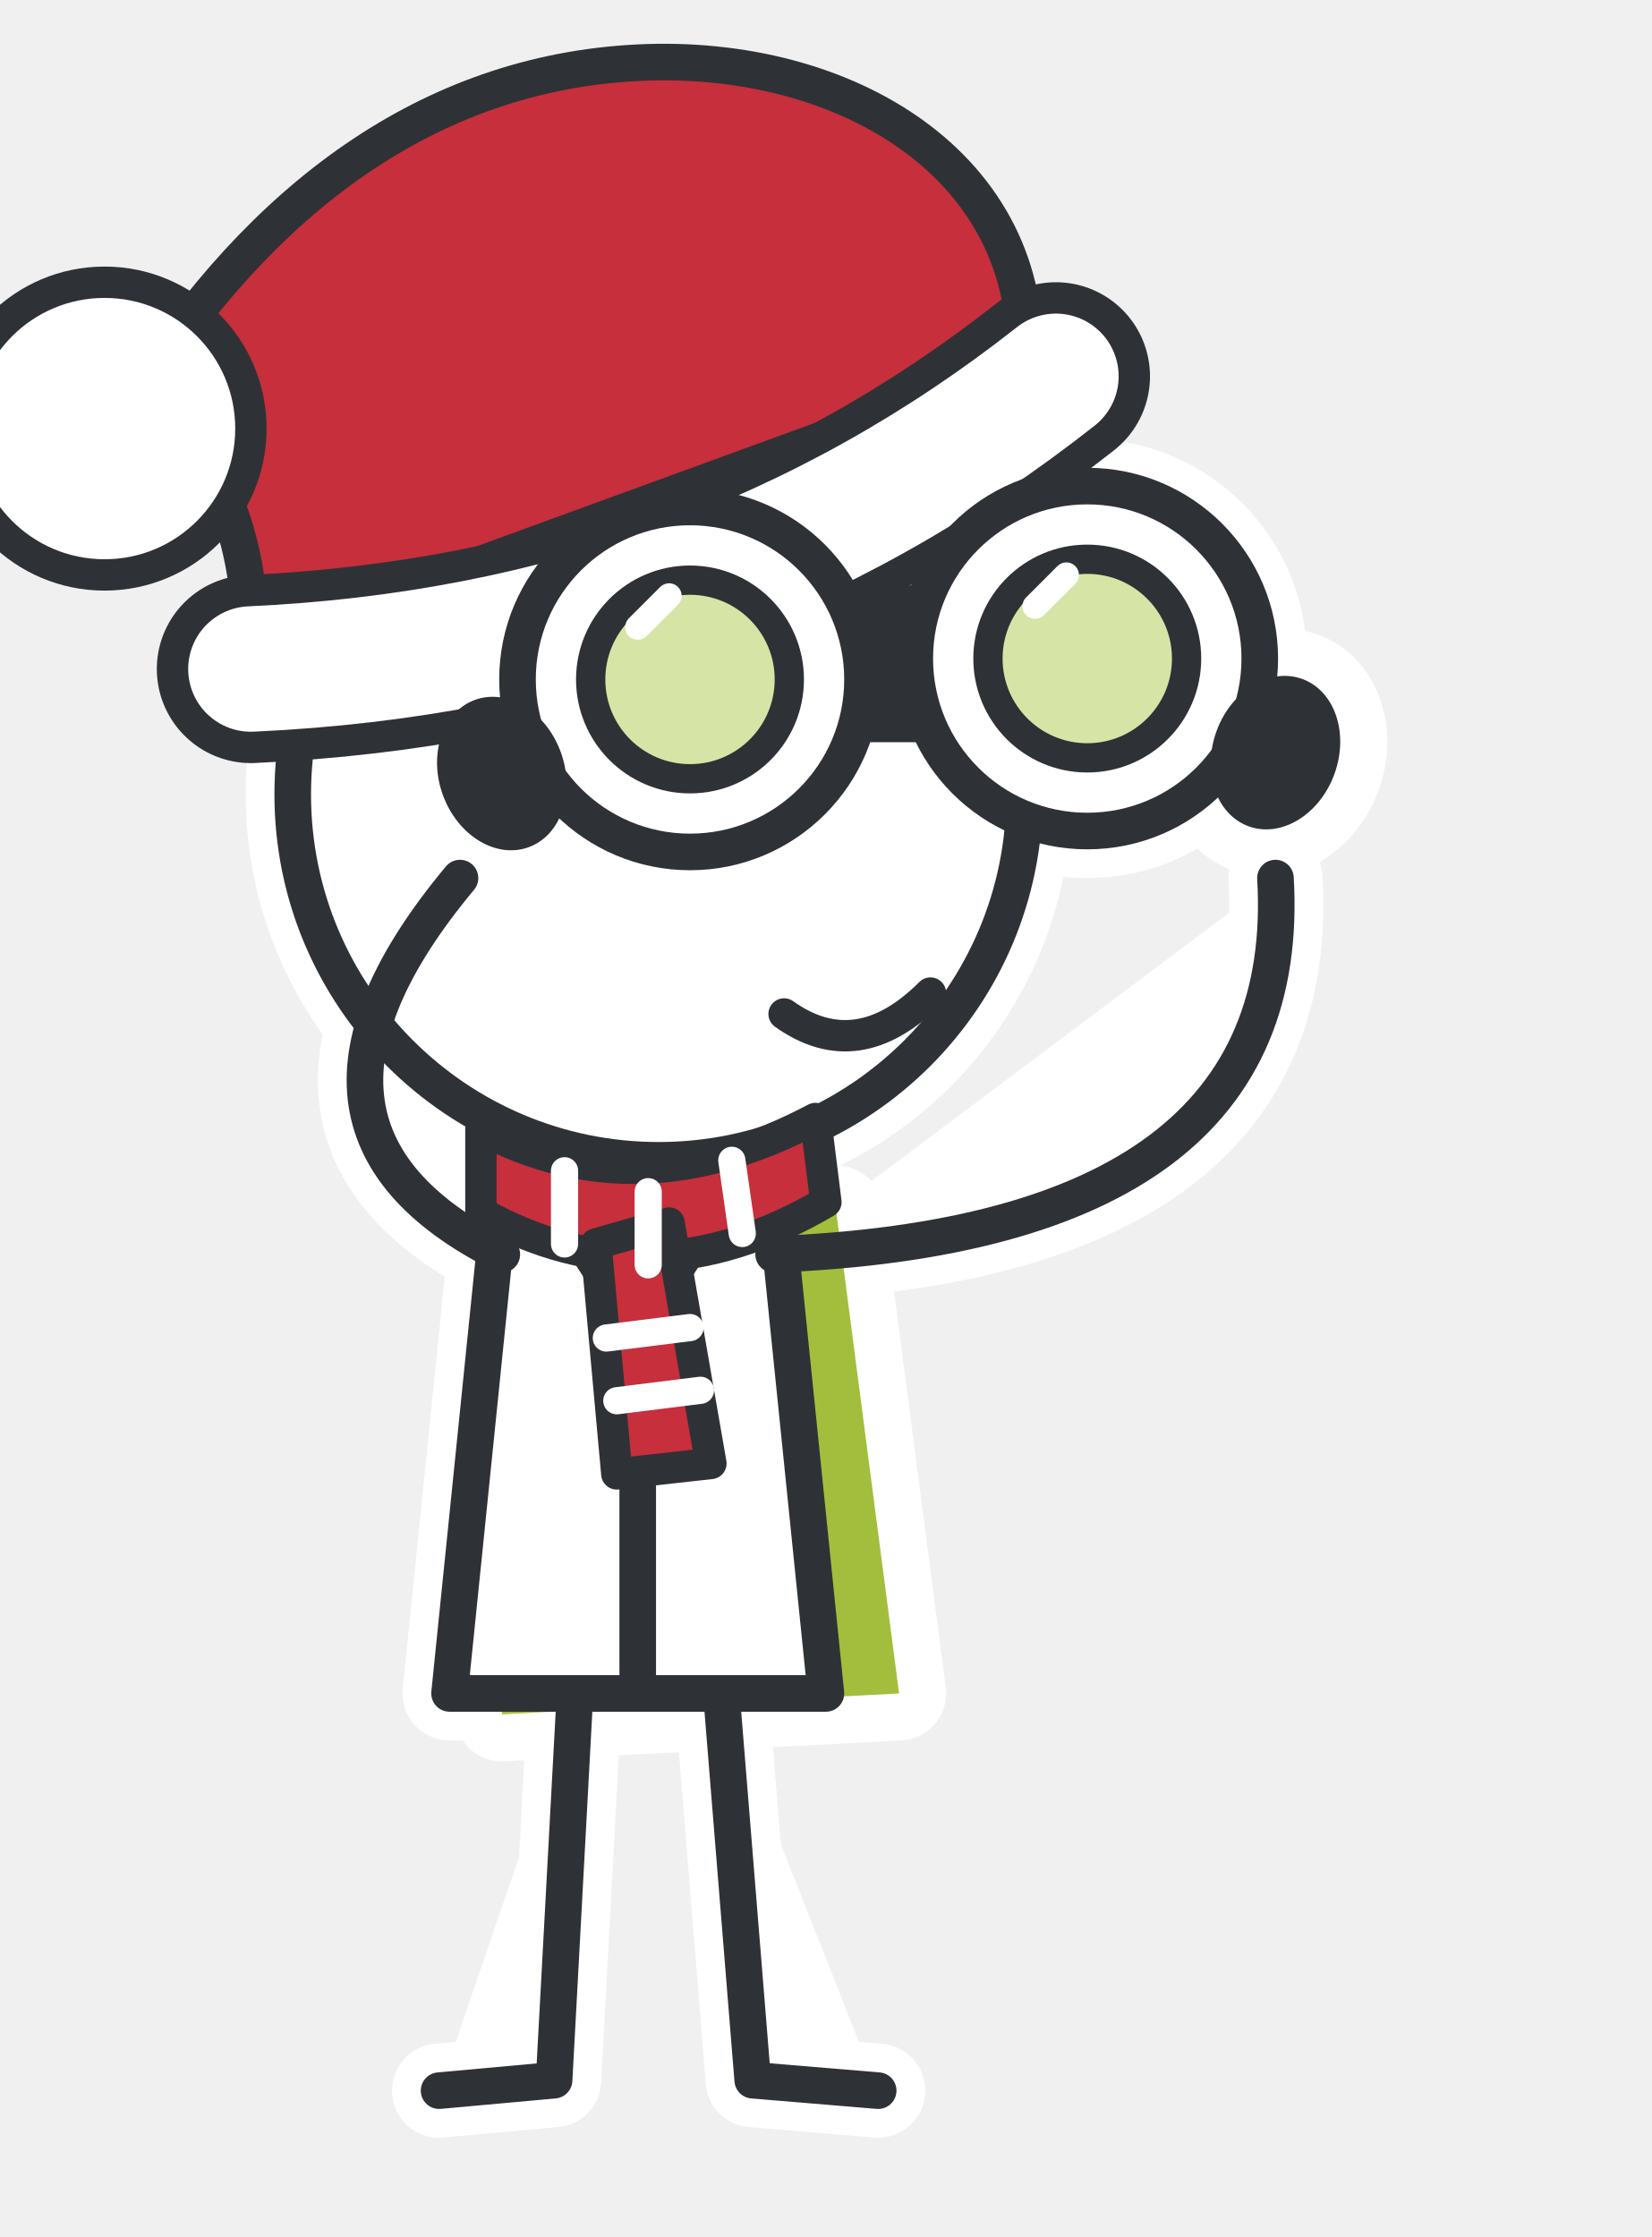
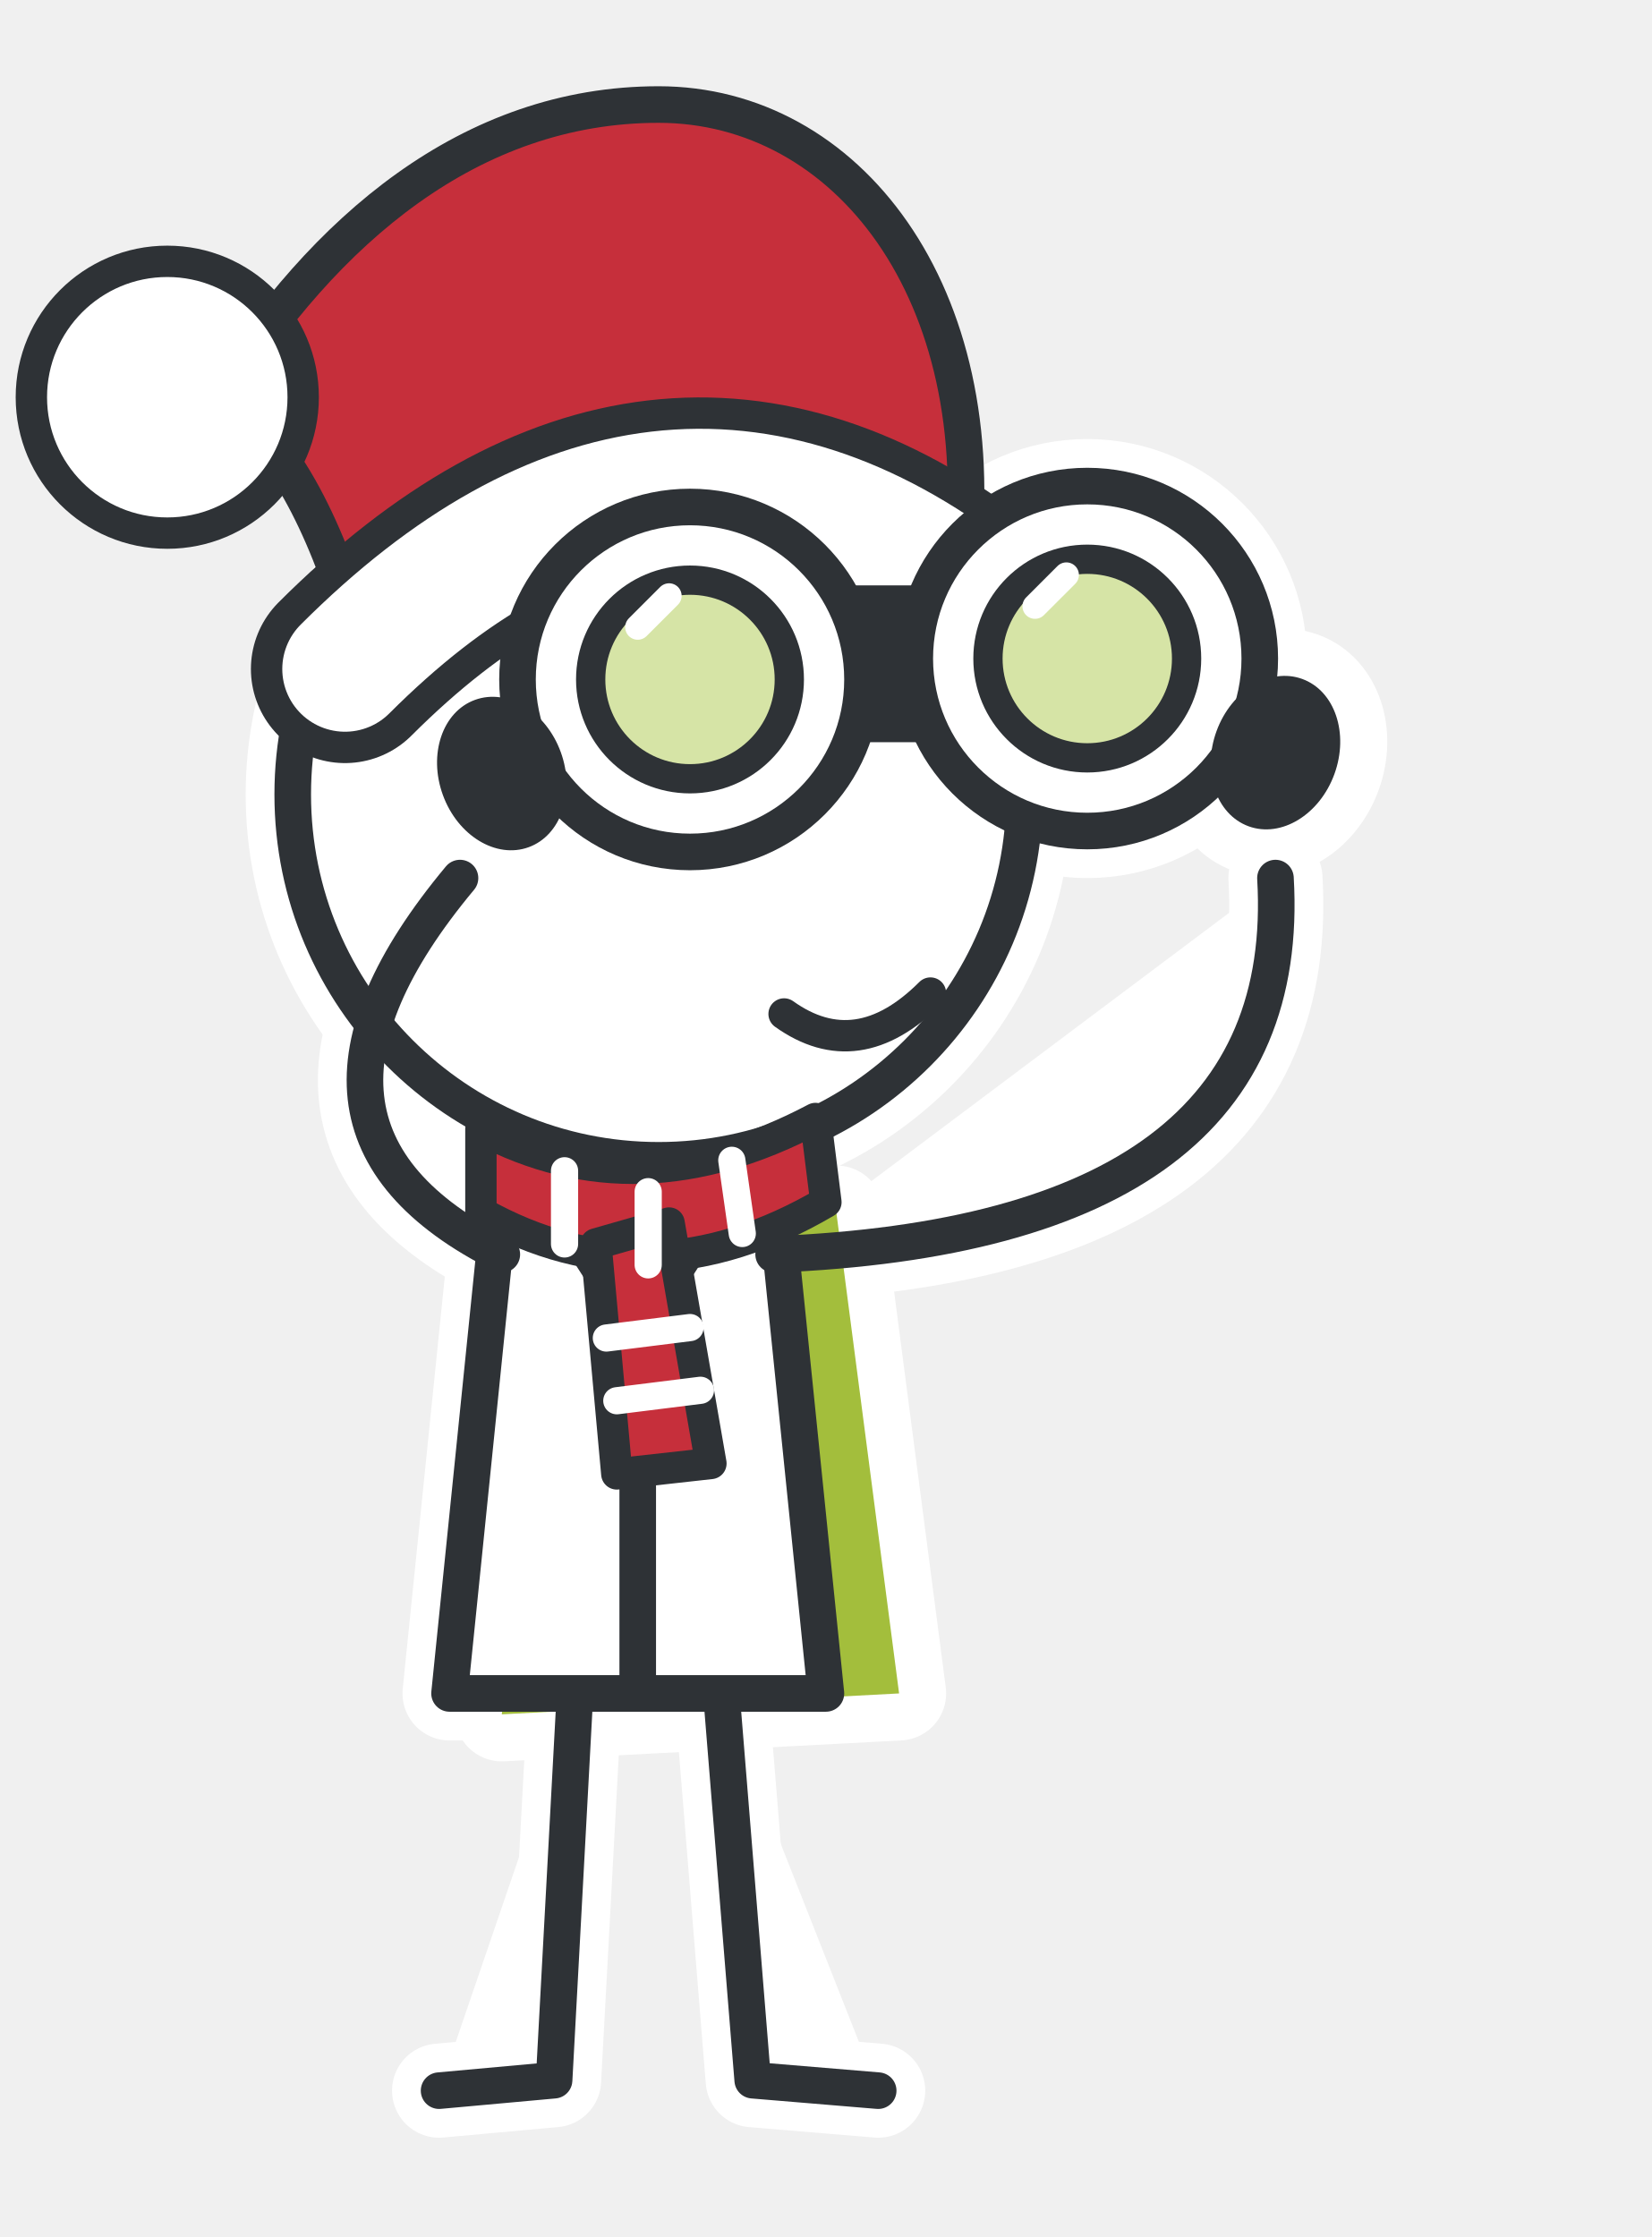
<svg xmlns="http://www.w3.org/2000/svg" aria-hidden="true" focusable="false" viewBox="32 -4 158 214" fill="none" stroke="#2E3236" stroke-width="3.5" stroke-linecap="round" stroke-linejoin="round">
  <g stroke="#FFFFFF" stroke-width="9" fill="#FFFFFF">
    <path d="M84 114 L112 112 L118 158 L80 160 Z" />
    <path d="M87 158 L85 195 L74 196" />
    <path d="M101 158 L104 195 L116 196" />
    <path d="M80 109 L75 158 L111 158 L106 109" />
    <path d="M84 109 L93 123 L102 109" />
    <path d="M93 123 L93 157" />
    <circle cx="95" cy="72" r="35" />
    <path d="M107 93 Q114 98 121 91" />
    <path d="M80 116 Q56 104 76 80" />
    <path d="M106 116 Q156 114 154 80" />
    <rect x="111" y="52" width="12" height="15" rx="2.5" />
    <circle cx="98" cy="61" r="16.5" />
    <circle cx="98" cy="61" r="9.5" />
    <circle cx="136" cy="59" r="16.5" />
    <circle cx="136" cy="59" r="9.5" />
    <path d="M93 56 L96 53" />
    <path d="M131 54 L134 51" />
    <ellipse cx="80" cy="70" rx="6" ry="7.5" transform="rotate(-20 80 70)" />
    <ellipse cx="154" cy="68" rx="6" ry="7.5" transform="rotate(20 154 68)" />
  </g>
  <path d="M84 114 L112 112 L118 158 L80 160 Z" fill="#A3BE3C" stroke="none" />
  <path d="M87 158 L85 195 L74 196" />
  <path d="M101 158 L104 195 L116 196" />
  <path d="M80 109 L75 158 L111 158 L106 109" fill="#FFFFFF" />
  <path d="M84 109 L93 123 L102 109" />
  <path d="M93 123 L93 157" />
  <circle cx="95" cy="72" r="35" fill="#FFFFFF" />
  <path d="M78 104 Q93 112 110 103 L111 111 Q94 121 78 112 Z" fill="#C62F3B" stroke-width="3" />
  <path d="M96 113 L100 136 L91 137 L89 115 Z" fill="#C62F3B" stroke-width="3" />
  <path d="M86 108 L86 115 M94 110 L94 117 M102 107 L103 114 M90 124 L98 123 M91 130 L99 129" stroke="#FFFFFF" stroke-width="2.6" />
-   <path d="M130 31 C131 12 113 1 93 2 C73 3 57 15 45 34 C52 38 56 46 56 58 Z" fill="#C62F3B" />
-   <path d="M56 60 Q100 58 133 32" stroke="#2E3236" stroke-width="18" stroke-linecap="round" fill="none" />
-   <path d="M56 60 Q100 58 133 32" stroke="#FFFFFF" stroke-width="12" stroke-linecap="round" fill="none" />
-   <circle cx="42" cy="37" r="14" fill="#FFFFFF" stroke-width="3" />
+   <path d="M124 50 C127 24 113 6 95 6 C77 6 63 18 53 34 C59 38 63 46 66 56 Z" fill="#C62F3B" />
+   <path d="M65 60 Q95 30 125 53" stroke="#2E3236" stroke-width="18" stroke-linecap="round" fill="none" />
+   <path d="M65 60 Q95 30 125 53" stroke="#FFFFFF" stroke-width="12" stroke-linecap="round" fill="none" />
+   <circle cx="48" cy="34" r="13" fill="#FFFFFF" stroke-width="3" />
  <path d="M107 93 Q114 98 121 91" stroke-width="3" />
  <path d="M80 116 Q56 104 76 80" />
  <path d="M106 116 Q156 114 154 80" />
  <rect x="111" y="52" width="12" height="15" rx="2.5" fill="#2E3236" stroke="none" />
  <circle cx="98" cy="61" r="16.5" fill="#FFFFFF" />
  <circle cx="98" cy="61" r="9.5" fill="#D6E4A6" stroke-width="2.8" />
  <circle cx="136" cy="59" r="16.5" fill="#FFFFFF" />
  <circle cx="136" cy="59" r="9.5" fill="#D6E4A6" stroke-width="2.8" />
  <path d="M93 56 L96 53" stroke="#FFFFFF" stroke-width="2.4" />
  <path d="M131 54 L134 51" stroke="#FFFFFF" stroke-width="2.4" />
  <ellipse cx="80" cy="70" rx="6" ry="7.5" fill="#2E3236" stroke="none" transform="rotate(-20 80 70)" />
  <ellipse cx="154" cy="68" rx="6" ry="7.5" fill="#2E3236" stroke="none" transform="rotate(20 154 68)" />
</svg>
